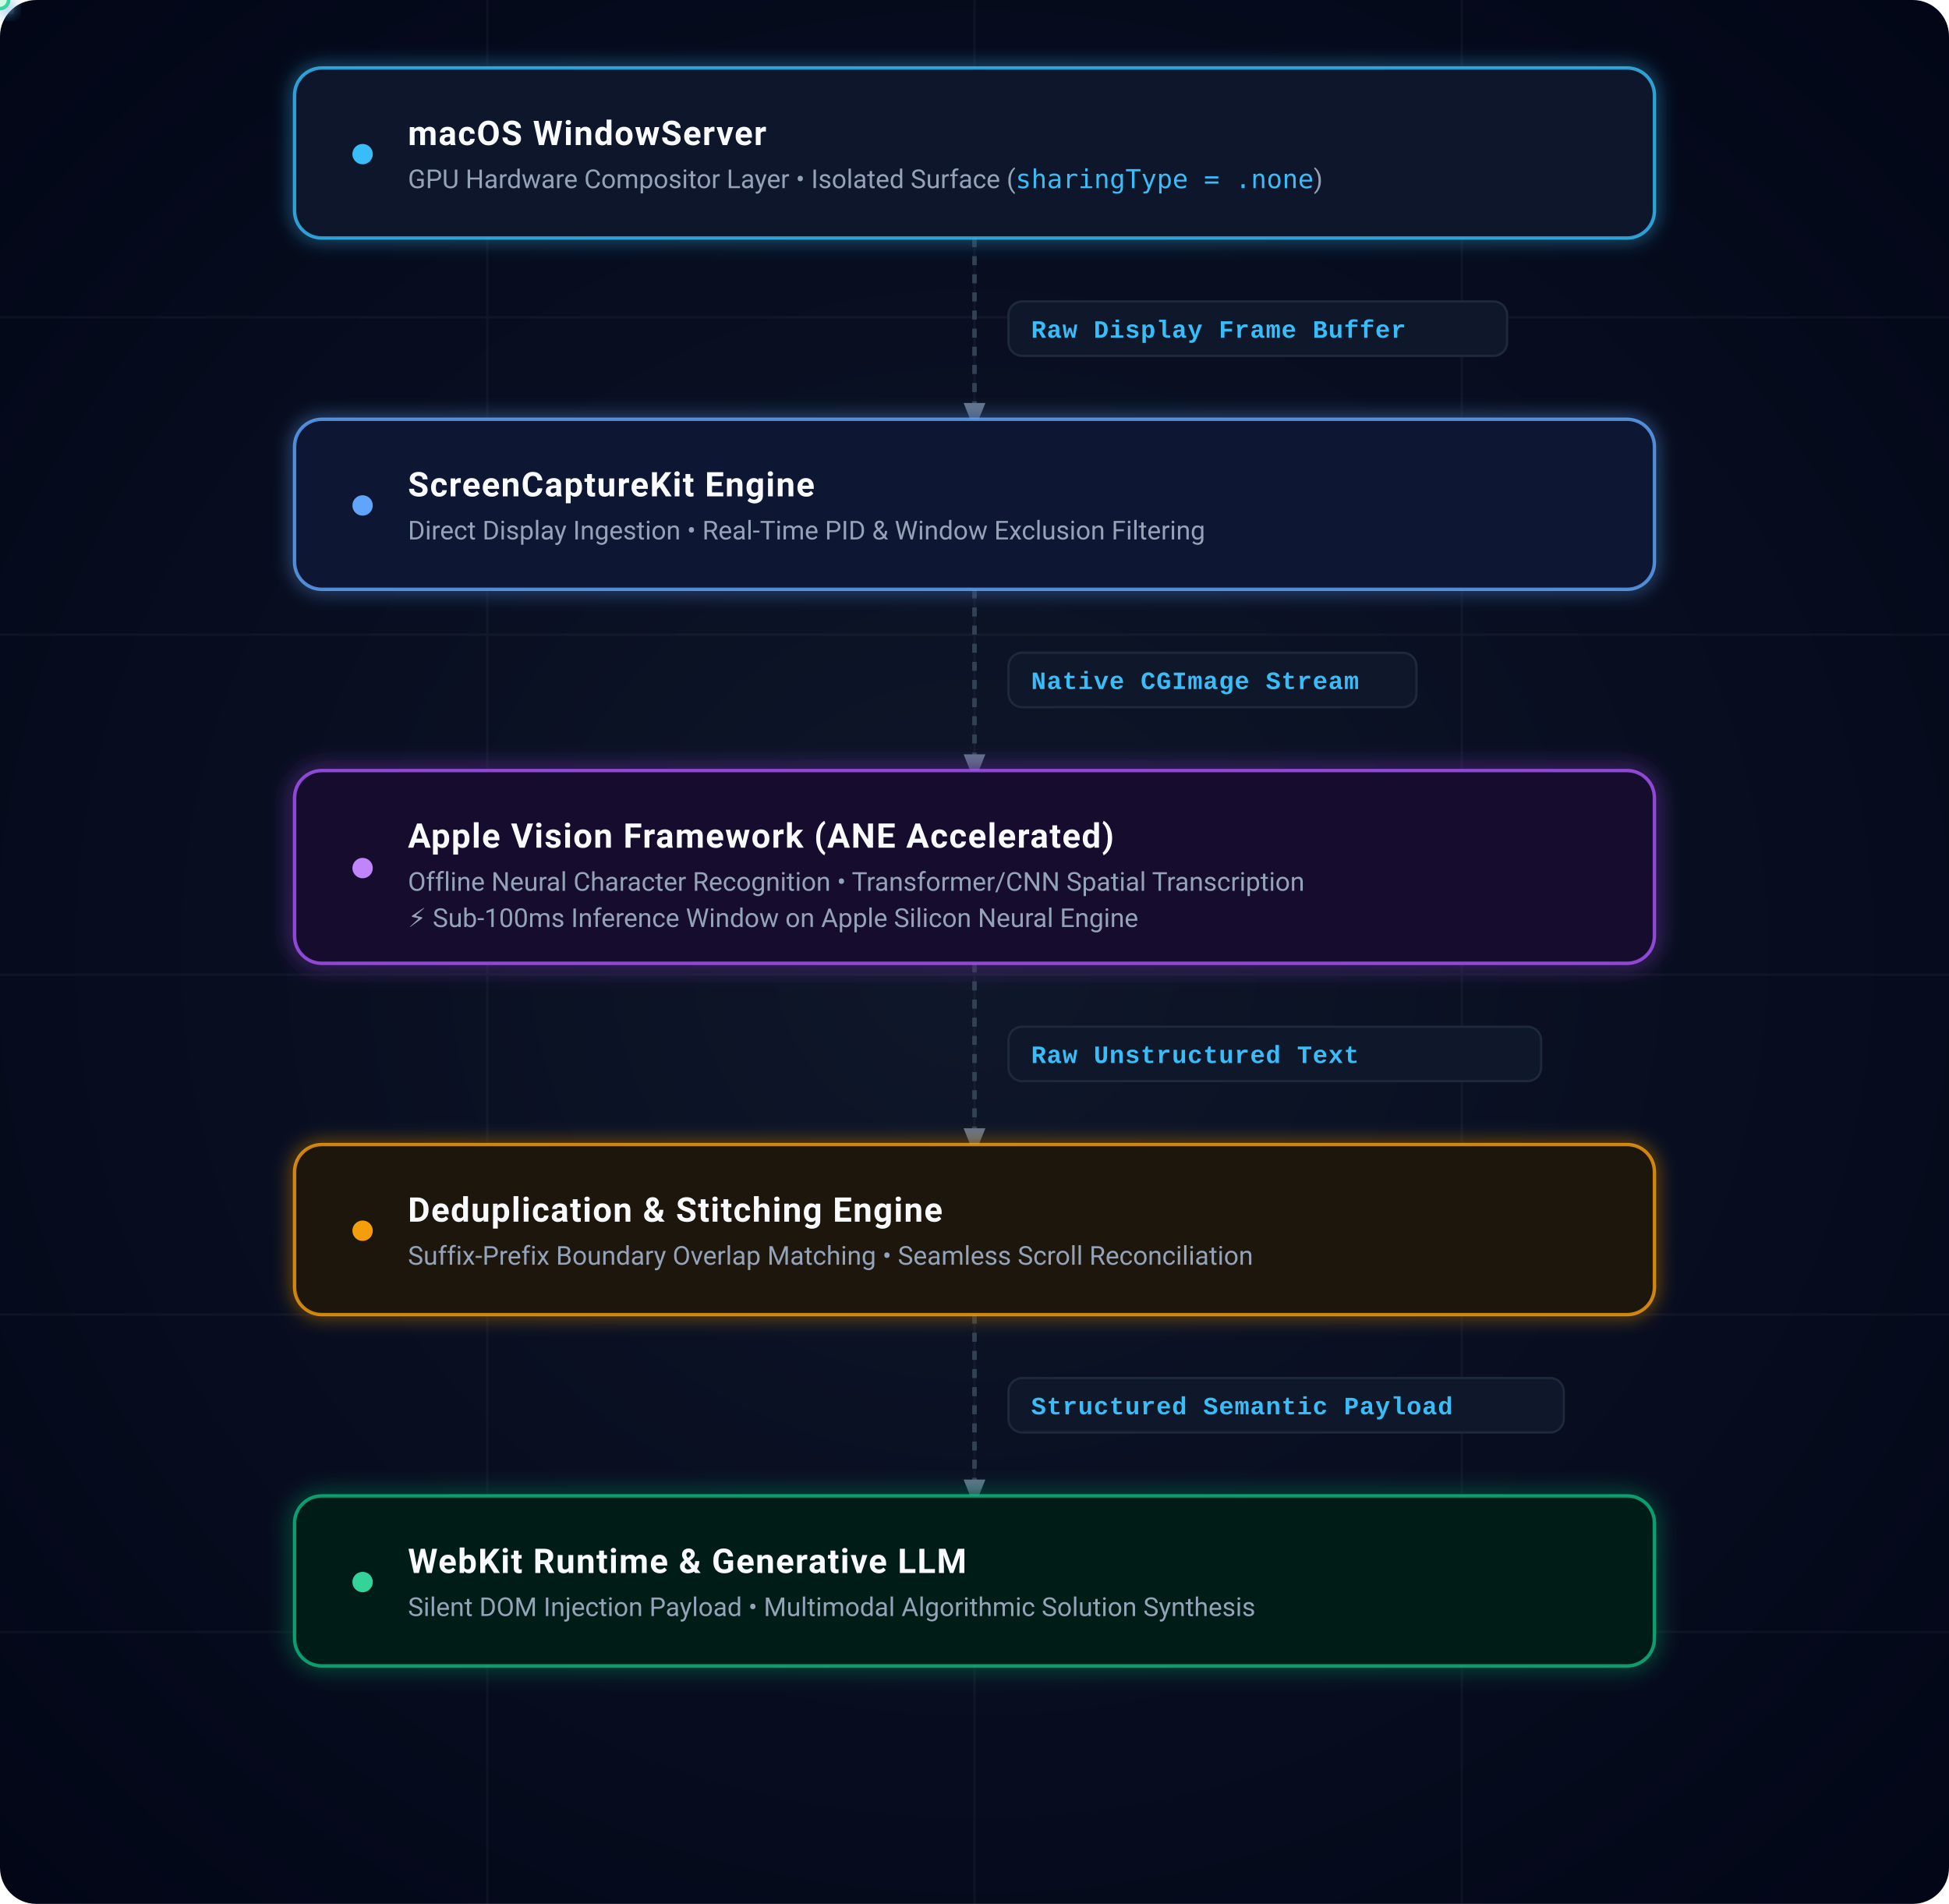
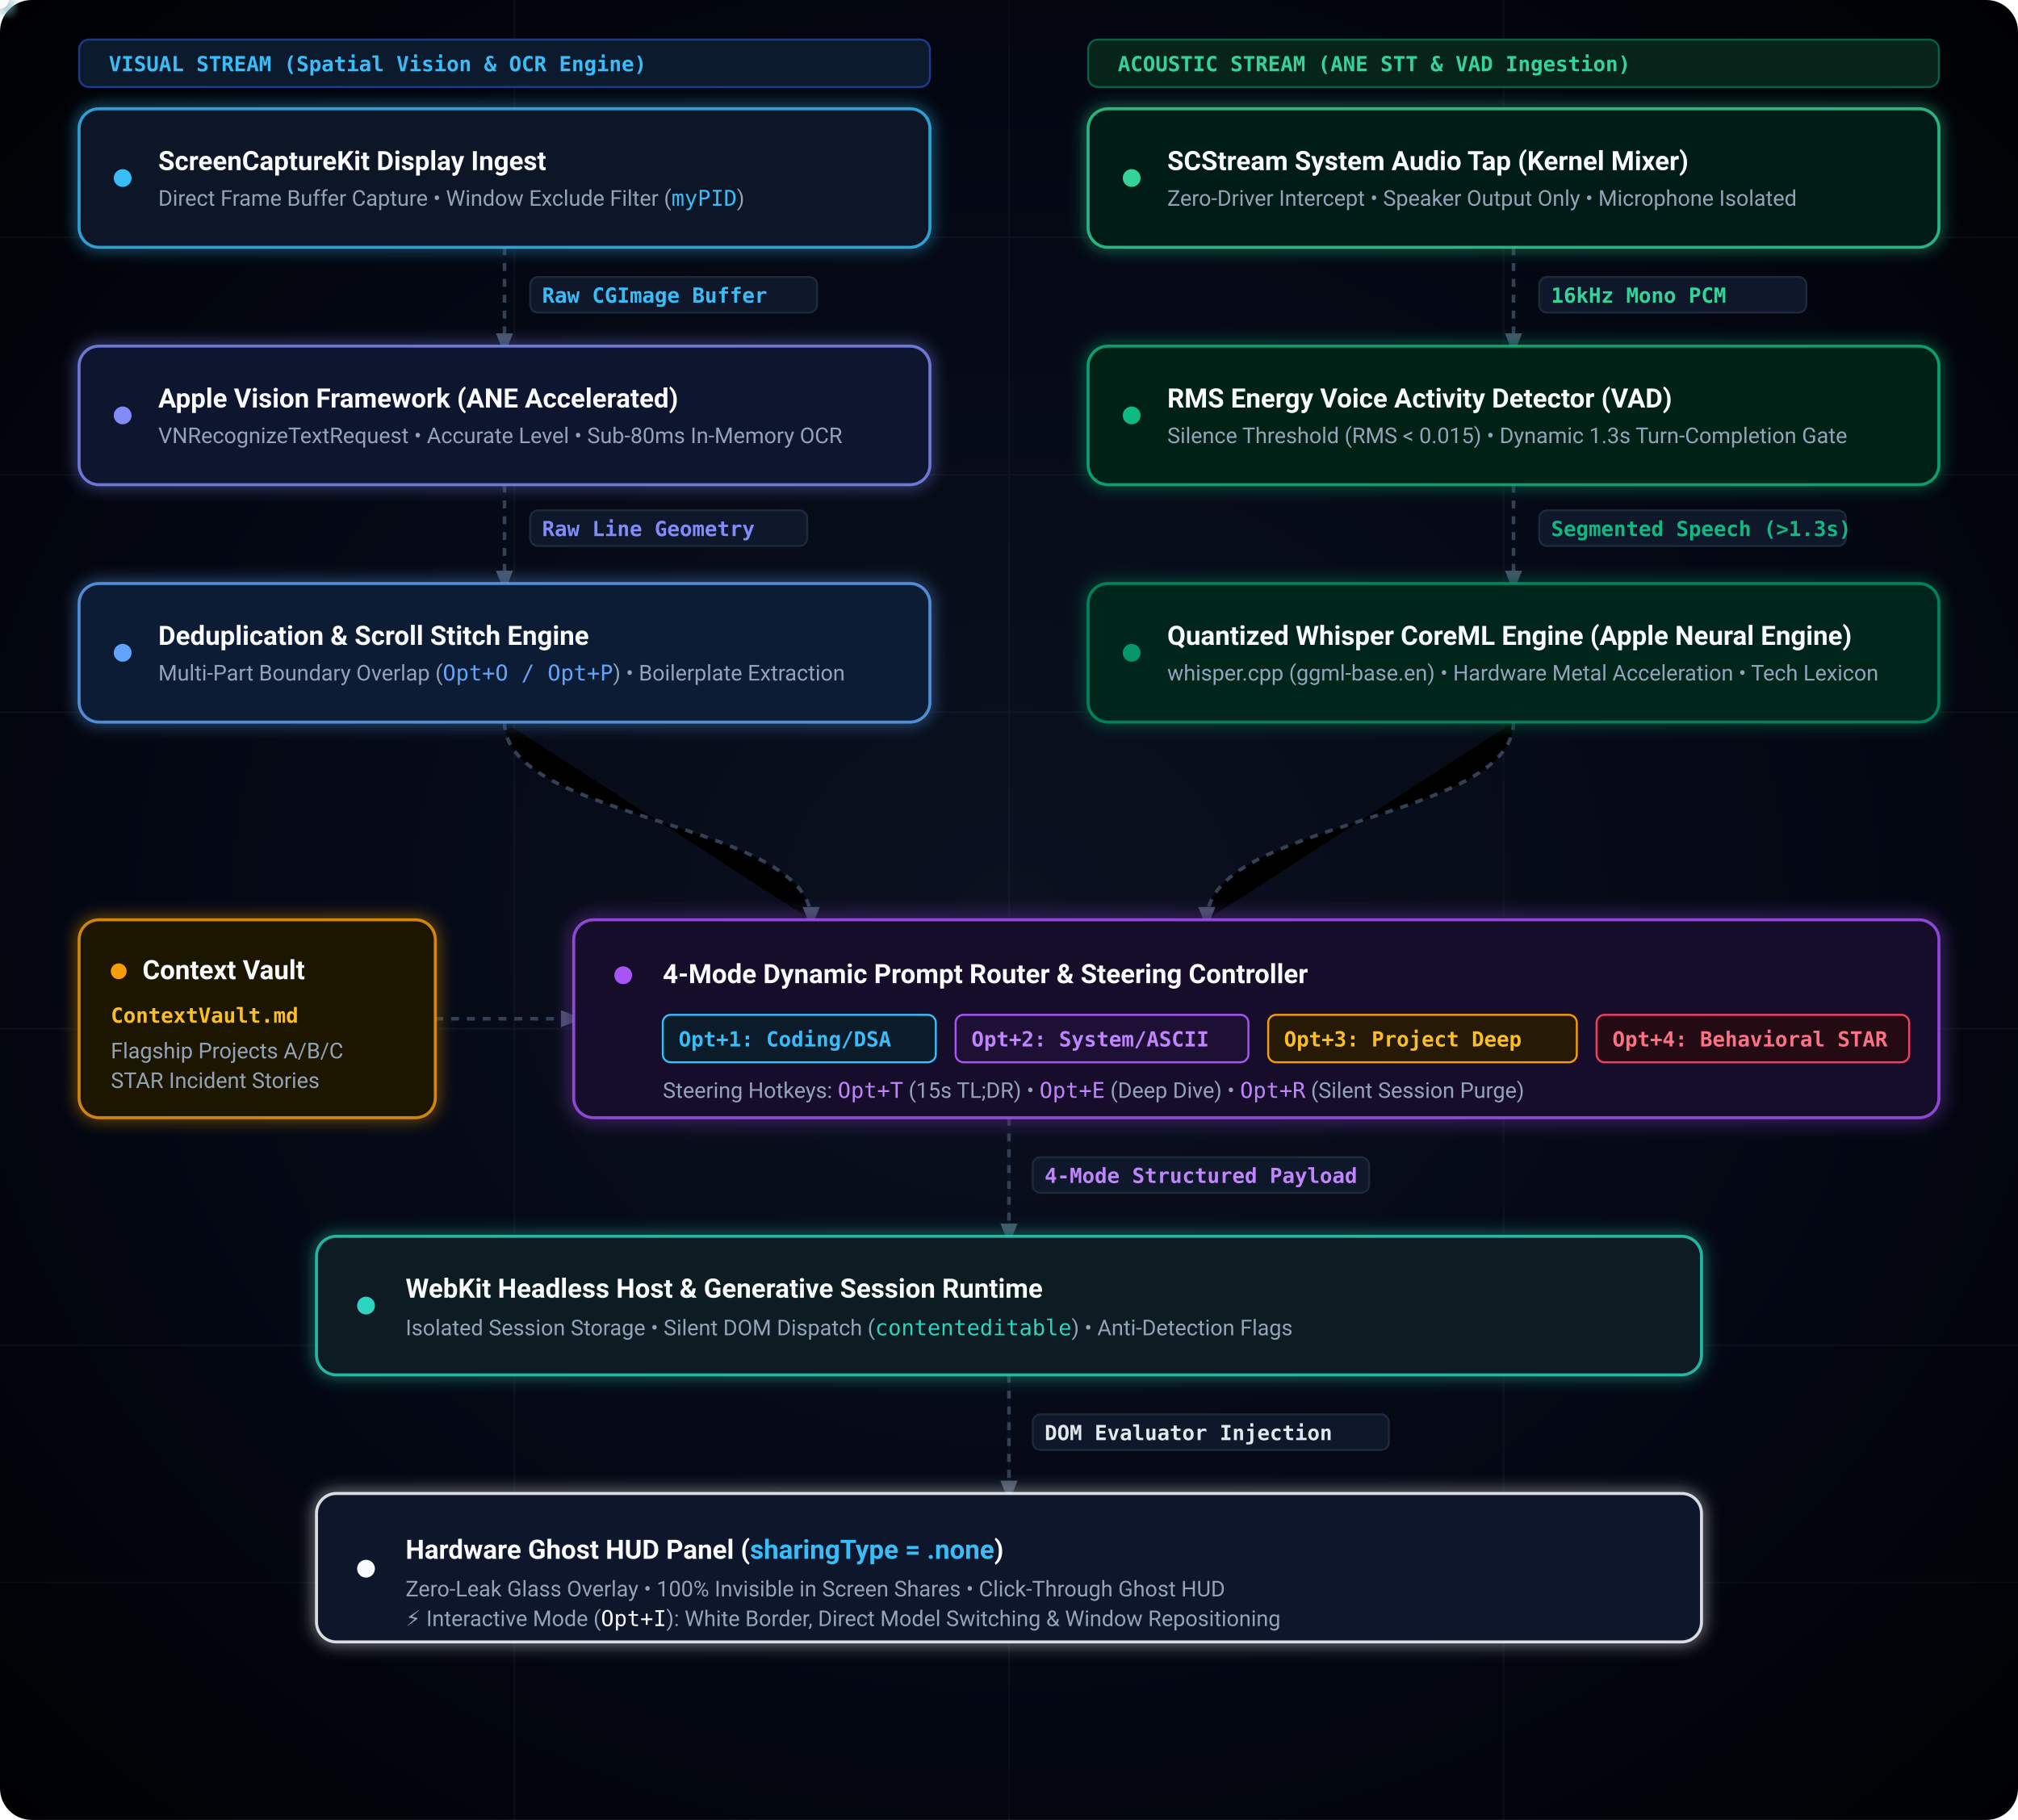
- <svg xmlns="http://www.w3.org/2000/svg" viewBox="0 0 860 840" width="100%" height="100%">
+ <svg xmlns="http://www.w3.org/2000/svg" viewBox="0 0 1020 920" width="100%" height="100%">
  <defs>
-     <radialGradient id="bg-radial" cx="50%" cy="50%" r="70%">
-       <stop offset="0%" stop-color="#0F172A" />
-       <stop offset="100%" stop-color="#020617" />
+     <radialGradient id="bg-canvas" cx="50%" cy="50%" r="75%">
+       <stop offset="0%" stop-color="#0B1120" />
+       <stop offset="60%" stop-color="#030712" />
+       <stop offset="100%" stop-color="#000000" />
    </radialGradient>
    <filter id="glow-cyan" x="-30%" y="-30%" width="160%" height="160%">
      <feGaussianBlur stdDeviation="4" result="blur" />
      <feMerge>
        <feMergeNode in="blur" />
        <feMergeNode in="SourceGraphic" />
      </feMerge>
    </filter>
-     <filter id="glow-blue" x="-30%" y="-30%" width="160%" height="160%">
-       <feGaussianBlur stdDeviation="4" result="blur" />
-       <feMerge>
-         <feMergeNode in="blur" />
-         <feMergeNode in="SourceGraphic" />
-       </feMerge>
-     </filter>
-     <filter id="glow-purple" x="-30%" y="-30%" width="160%" height="160%">
+     <filter id="glow-emerald" x="-30%" y="-30%" width="160%" height="160%">
+       <feGaussianBlur stdDeviation="4" result="blur" />
+       <feMerge>
+         <feMergeNode in="blur" />
+         <feMergeNode in="SourceGraphic" />
+       </feMerge>
+     </filter>
+     <filter id="glow-violet" x="-30%" y="-30%" width="160%" height="160%">
      <feGaussianBlur stdDeviation="5" result="blur" />
      <feMerge>
        <feMergeNode in="blur" />
        <feMergeNode in="SourceGraphic" />
      </feMerge>
    </filter>
    <filter id="glow-amber" x="-30%" y="-30%" width="160%" height="160%">
      <feGaussianBlur stdDeviation="4" result="blur" />
      <feMerge>
        <feMergeNode in="blur" />
        <feMergeNode in="SourceGraphic" />
      </feMerge>
    </filter>
-     <filter id="glow-emerald" x="-30%" y="-30%" width="160%" height="160%">
-       <feGaussianBlur stdDeviation="5" result="blur" />
-       <feMerge>
-         <feMergeNode in="blur" />
-         <feMergeNode in="SourceGraphic" />
-       </feMerge>
-     </filter>
-     <filter id="photon-glow" x="-50%" y="-50%" width="200%" height="200%">
+     <filter id="glow-white" x="-30%" y="-30%" width="160%" height="160%">
+       <feGaussianBlur stdDeviation="4" result="blur" />
+       <feMerge>
+         <feMergeNode in="blur" />
+         <feMergeNode in="SourceGraphic" />
+       </feMerge>
+     </filter>
+     <filter id="photon-glow" x="-60%" y="-60%" width="220%" height="220%">
      <feGaussianBlur stdDeviation="3.5" result="blur" />
      <feMerge>
        <feMergeNode in="blur" />
        <feMergeNode in="SourceGraphic" />
      </feMerge>
    </filter>
    <marker id="arrow" viewBox="0 0 10 10" refX="6" refY="5" markerWidth="6" markerHeight="6" orient="auto-start-reverse">
-       <path d="M 0 1 L 10 5 L 0 9 z" fill="#64748B" />
+       <path d="M 0 1 L 10 5 L 0 9 z" fill="#475569" />
    </marker>
  </defs>
  <style>
-     .node-box {
-       rx: 12px;
-       stroke-width: 1.5px;
-       transition: all 0.3s ease;
-     }
-     .label-title {
-       font-family: -apple-system, BlinkMacSystemFont, "Segoe UI", Roboto, "SF Pro Display", sans-serif;
-       font-size: 15px;
-       font-weight: 700;
-       letter-spacing: 0.5px;
-     }
-     .label-sub {
-       font-family: -apple-system, BlinkMacSystemFont, "Segoe UI", Roboto, "SF Pro Text", sans-serif;
-       font-size: 11.5px;
-       fill: #94A3B8;
-     }
-     .flow-label {
-       font-family: "SF Mono", Menlo, Monaco, "Courier New", monospace;
-       font-size: 11px;
-       font-weight: 600;
-       fill: #38BDF8;
-       letter-spacing: 0.3px;
-     }
-     .data-wire {
-       stroke: #334155;
-       stroke-width: 2px;
-       stroke-dasharray: 4, 4;
-       animation: wireDash 1.2s linear infinite;
-     }
-     @keyframes wireDash {
-       to { stroke-dashoffset: -8; }
-     }
+     .node-box { rx: 10px; stroke-width: 1.5px; }
+     .label-title { font-family: -apple-system, BlinkMacSystemFont, "Segoe UI", Roboto, sans-serif; font-size: 13.5px; font-weight: 700; }
+     .label-sub { font-family: -apple-system, BlinkMacSystemFont, "Segoe UI", Roboto, sans-serif; font-size: 11px; fill: #94A3B8; }
+     .code-tag { font-family: "SF Mono", Menlo, Monaco, monospace; font-size: 10.5px; font-weight: 600; }
+     .wire { stroke: #334155; stroke-width: 1.8px; stroke-dasharray: 4, 4; animation: dash 1.2s linear infinite; }
+     @keyframes dash { to { stroke-dashoffset: -8; } }
  </style>
-   <rect width="860" height="840" fill="url(#bg-radial)" rx="16" />
-   <g opacity="0.06" stroke="#94A3B8" stroke-width="1">
-     <line x1="0" y1="140" x2="860" y2="140" />
-     <line x1="0" y1="280" x2="860" y2="280" />
-     <line x1="0" y1="430" x2="860" y2="430" />
-     <line x1="0" y1="580" x2="860" y2="580" />
-     <line x1="0" y1="720" x2="860" y2="720" />
-     <line x1="215" y1="0" x2="215" y2="840" />
-     <line x1="430" y1="0" x2="430" y2="840" />
-     <line x1="645" y1="0" x2="645" y2="840" />
-   </g>
-   <path id="path1" d="M 430 105 L 430 185" class="data-wire" marker-end="url(#arrow)" />
-   <path id="path2" d="M 430 260 L 430 340" class="data-wire" marker-end="url(#arrow)" />
-   <path id="path3" d="M 430 425 L 430 505" class="data-wire" marker-end="url(#arrow)" />
-   <path id="path4" d="M 430 580 L 430 660" class="data-wire" marker-end="url(#arrow)" />
+   <rect width="1020" height="920" fill="url(#bg-canvas)" rx="16" />
+   <g opacity="0.05" stroke="#94A3B8" stroke-width="1">
+     <line x1="0" y1="120" x2="1020" y2="120" />
+     <line x1="0" y1="240" x2="1020" y2="240" />
+     <line x1="0" y1="360" x2="1020" y2="360" />
+     <line x1="0" y1="520" x2="1020" y2="520" />
+     <line x1="0" y1="680" x2="1020" y2="680" />
+     <line x1="0" y1="800" x2="1020" y2="800" />
+     <line x1="260" y1="0" x2="260" y2="920" />
+     <line x1="510" y1="0" x2="510" y2="920" />
+     <line x1="760" y1="0" x2="760" y2="920" />
+   </g>
  <g>
-     <rect x="445" y="133" width="220" height="24" rx="6" fill="#0F172A" stroke="#1E293B" />
-     <text x="455" y="149" class="flow-label">Raw Display Frame Buffer</text>
-     <rect x="445" y="288" width="180" height="24" rx="6" fill="#0F172A" stroke="#1E293B" />
-     <text x="455" y="304" class="flow-label" fill="#60A5FA">Native CGImage Stream</text>
-     <rect x="445" y="453" width="235" height="24" rx="6" fill="#0F172A" stroke="#1E293B" />
-     <text x="455" y="469" class="flow-label" fill="#C084FC">Raw Unstructured Text</text>
-     <rect x="445" y="608" width="245" height="24" rx="6" fill="#0F172A" stroke="#1E293B" />
-     <text x="455" y="624" class="flow-label" fill="#34D399">Structured Semantic Payload</text>
-   </g>
-   <circle r="4.5" fill="#38BDF8" filter="url(#photon-glow)">
-     <animateMotion path="M 430 105 L 430 185" dur="1.1s" repeatCount="indefinite" />
-   </circle>
-   <circle r="3" fill="#E0F2FE" filter="url(#photon-glow)">
-     <animateMotion path="M 430 105 L 430 185" dur="1.1s" begin="0.55s" repeatCount="indefinite" />
-   </circle>
-   <circle r="4.5" fill="#60A5FA" filter="url(#photon-glow)">
-     <animateMotion path="M 430 260 L 430 340" dur="1.1s" begin="0.2s" repeatCount="indefinite" />
-   </circle>
-   <circle r="3" fill="#DBEAFE" filter="url(#photon-glow)">
-     <animateMotion path="M 430 260 L 430 340" dur="1.1s" begin="0.75s" repeatCount="indefinite" />
+     <rect x="40" y="20" width="430" height="24" rx="5" fill="#0C1A2E" stroke="#1E3A8A" stroke-width="1" />
+     <text x="55" y="36" class="code-tag" fill="#38BDF8">VISUAL STREAM (Spatial Vision &amp; OCR Engine)</text>
+     <rect x="550" y="20" width="430" height="24" rx="5" fill="#062419" stroke="#065F46" stroke-width="1" />
+     <text x="565" y="36" class="code-tag" fill="#34D399">ACOUSTIC STREAM (ANE STT &amp; VAD Ingestion)</text>
+   </g>
+   <path id="pv1" d="M 255 125 L 255 175" class="wire" marker-end="url(#arrow)" />
+   <path id="pv2" d="M 255 245 L 255 295" class="wire" marker-end="url(#arrow)" />
+   <path id="pv3" d="M 255 365 C 255 415, 410 415, 410 465" class="wire" marker-end="url(#arrow)" />
+   <path id="pa1" d="M 765 125 L 765 175" class="wire" marker-end="url(#arrow)" />
+   <path id="pa2" d="M 765 245 L 765 295" class="wire" marker-end="url(#arrow)" />
+   <path id="pa3" d="M 765 365 C 765 415, 610 415, 610 465" class="wire" marker-end="url(#arrow)" />
+   <path id="pvault" d="M 220 515 L 290 515" class="wire" marker-end="url(#arrow)" />
+   <path id="pe1" d="M 510 565 L 510 625" class="wire" marker-end="url(#arrow)" />
+   <path id="pe2" d="M 510 695 L 510 755" class="wire" marker-end="url(#arrow)" />
+   <g>
+     <rect x="268" y="140" width="145" height="18" rx="4" fill="#0F172A" stroke="#1E293B" />
+     <text x="274" y="153" class="code-tag" fill="#38BDF8">Raw CGImage Buffer</text>
+     <rect x="778" y="140" width="135" height="18" rx="4" fill="#0F172A" stroke="#1E293B" />
+     <text x="784" y="153" class="code-tag" fill="#34D399">16kHz Mono PCM</text>
+     <rect x="268" y="258" width="140" height="18" rx="4" fill="#0F172A" stroke="#1E293B" />
+     <text x="274" y="271" class="code-tag" fill="#818CF8">Raw Line Geometry</text>
+     <rect x="778" y="258" width="155" height="18" rx="4" fill="#0F172A" stroke="#1E293B" />
+     <text x="784" y="271" class="code-tag" fill="#10B981">Segmented Speech (&gt;1.3s)</text>
+     <rect x="522" y="585" width="170" height="18" rx="4" fill="#0F172A" stroke="#1E293B" />
+     <text x="528" y="598" class="code-tag" fill="#C084FC">4-Mode Structured Payload</text>
+     <rect x="522" y="715" width="180" height="18" rx="4" fill="#0F172A" stroke="#1E293B" />
+     <text x="528" y="728" class="code-tag" fill="#E2E8F0">DOM Evaluator Injection</text>
+   </g>
+   <circle r="4" fill="#38BDF8" filter="url(#photon-glow)">
+     <animateMotion path="M 255 125 L 255 175" dur="1s" repeatCount="indefinite" />
+   </circle>
+   <circle r="4" fill="#818CF8" filter="url(#photon-glow)">
+     <animateMotion path="M 255 245 L 255 295" dur="1s" begin="0.3s" repeatCount="indefinite" />
+   </circle>
+   <circle r="4" fill="#60A5FA" filter="url(#photon-glow)">
+     <animateMotion path="M 255 365 C 255 415, 410 415, 410 465" dur="1.2s" begin="0.6s" repeatCount="indefinite" />
+   </circle>
+   <circle r="4" fill="#34D399" filter="url(#photon-glow)">
+     <animateMotion path="M 765 125 L 765 175" dur="1s" repeatCount="indefinite" />
+   </circle>
+   <circle r="4" fill="#10B981" filter="url(#photon-glow)">
+     <animateMotion path="M 765 245 L 765 295" dur="1s" begin="0.3s" repeatCount="indefinite" />
+   </circle>
+   <circle r="4" fill="#059669" filter="url(#photon-glow)">
+     <animateMotion path="M 765 365 C 765 415, 610 415, 610 465" dur="1.2s" begin="0.6s" repeatCount="indefinite" />
+   </circle>
+   <circle r="3.5" fill="#F59E0B" filter="url(#photon-glow)">
+     <animateMotion path="M 220 515 L 290 515" dur="1.4s" repeatCount="indefinite" />
  </circle>
  <circle r="4.5" fill="#C084FC" filter="url(#photon-glow)">
-     <animateMotion path="M 430 425 L 430 505" dur="1.1s" begin="0.4s" repeatCount="indefinite" />
-   </circle>
-   <circle r="3" fill="#F3E8FF" filter="url(#photon-glow)">
-     <animateMotion path="M 430 425 L 430 505" dur="1.1s" begin="0.95s" repeatCount="indefinite" />
-   </circle>
-   <circle r="4.5" fill="#34D399" filter="url(#photon-glow)">
-     <animateMotion path="M 430 580 L 430 660" dur="1.1s" begin="0.1s" repeatCount="indefinite" />
-   </circle>
-   <circle r="3" fill="#D1FAE5" filter="url(#photon-glow)">
-     <animateMotion path="M 430 580 L 430 660" dur="1.1s" begin="0.65s" repeatCount="indefinite" />
-   </circle>
-   <g transform="translate(130, 30)">
-     <rect width="600" height="75" fill="#0B1329" stroke="#38BDF8" stroke-opacity="0.8" class="node-box" filter="url(#glow-cyan)">
+     <animateMotion path="M 510 565 L 510 625" dur="1.1s" begin="0.2s" repeatCount="indefinite" />
+   </circle>
+   <circle r="4.5" fill="#F8FAFC" filter="url(#photon-glow)">
+     <animateMotion path="M 510 695 L 510 755" dur="1.1s" begin="0.7s" repeatCount="indefinite" />
+   </circle>
+   <g transform="translate(40, 55)">
+     <rect width="430" height="70" fill="#091426" stroke="#38BDF8" stroke-opacity="0.8" class="node-box" filter="url(#glow-cyan)">
      <animate attributeName="stroke-opacity" values="0.4;0.95;0.4" dur="2.4s" repeatCount="indefinite" />
      <animate attributeName="stroke-width" values="1.2;2;1.2" dur="2.4s" repeatCount="indefinite" />
    </rect>
-     <circle cx="30" cy="38" r="4.5" fill="#38BDF8">
+     <circle cx="22" cy="35" r="4.5" fill="#38BDF8">
      <animate attributeName="opacity" values="1;0.3;1" dur="1.6s" repeatCount="indefinite" />
    </circle>
-     <text x="50" y="34" fill="#F8FAFC" class="label-title">macOS WindowServer</text>
-     <text x="50" y="53" class="label-sub">GPU Hardware Compositor Layer • Isolated Surface (<tspan fill="#38BDF8" font-family="monospace">sharingType = .none</tspan>)</text>
-   </g>
-   <g transform="translate(130, 185)">
-     <rect width="600" height="75" fill="#0B1533" stroke="#60A5FA" stroke-opacity="0.8" class="node-box" filter="url(#glow-blue)">
-       <animate attributeName="stroke-opacity" values="0.4;0.95;0.4" dur="2.7s" begin="0.5s" repeatCount="indefinite" />
-       <animate attributeName="stroke-width" values="1.2;2;1.2" dur="2.7s" begin="0.5s" repeatCount="indefinite" />
-     </rect>
-     <circle cx="30" cy="38" r="4.5" fill="#60A5FA">
+     <text x="40" y="31" fill="#F8FAFC" class="label-title">ScreenCaptureKit Display Ingest</text>
+     <text x="40" y="49" class="label-sub">Direct Frame Buffer Capture • Window Exclude Filter (<tspan fill="#38BDF8" font-family="monospace">myPID</tspan>)</text>
+   </g>
+   <g transform="translate(550, 55)">
+     <rect width="430" height="70" fill="#061D15" stroke="#34D399" stroke-opacity="0.8" class="node-box" filter="url(#glow-emerald)">
+       <animate attributeName="stroke-opacity" values="0.4;0.95;0.4" dur="2.6s" repeatCount="indefinite" />
+       <animate attributeName="stroke-width" values="1.2;2;1.2" dur="2.6s" repeatCount="indefinite" />
+     </rect>
+     <circle cx="22" cy="35" r="4.5" fill="#34D399">
      <animate attributeName="opacity" values="1;0.3;1" dur="1.8s" repeatCount="indefinite" />
    </circle>
-     <text x="50" y="34" fill="#F8FAFC" class="label-title">ScreenCaptureKit Engine</text>
-     <text x="50" y="53" class="label-sub">Direct Display Ingestion • Real-Time PID &amp; Window Exclusion Filtering</text>
-   </g>
-   <g transform="translate(130, 340)">
-     <rect width="600" height="85" fill="#140E2E" stroke="#A855F7" stroke-opacity="0.8" class="node-box" filter="url(#glow-purple)">
-       <animate attributeName="stroke-opacity" values="0.4;1;0.4" dur="2.2s" begin="0.8s" repeatCount="indefinite" />
-       <animate attributeName="stroke-width" values="1.2;2.2;1.2" dur="2.2s" begin="0.8s" repeatCount="indefinite" />
-     </rect>
-     <circle cx="30" cy="43" r="4.5" fill="#C084FC">
+     <text x="40" y="31" fill="#F8FAFC" class="label-title">SCStream System Audio Tap (Kernel Mixer)</text>
+     <text x="40" y="49" class="label-sub">Zero-Driver Intercept • Speaker Output Only • Microphone Isolated</text>
+   </g>
+   <g transform="translate(40, 175)">
+     <rect width="430" height="70" fill="#0F122E" stroke="#818CF8" stroke-opacity="0.8" class="node-box" filter="url(#glow-cyan)">
+       <animate attributeName="stroke-opacity" values="0.4;0.95;0.4" dur="2.2s" begin="0.4s" repeatCount="indefinite" />
+     </rect>
+     <circle cx="22" cy="35" r="4.5" fill="#818CF8">
+       <animate attributeName="opacity" values="1;0.2;1" dur="1.3s" repeatCount="indefinite" />
+     </circle>
+     <text x="40" y="31" fill="#F8FAFC" class="label-title">Apple Vision Framework (ANE Accelerated)</text>
+     <text x="40" y="49" class="label-sub">VNRecognizeTextRequest • Accurate Level • Sub-80ms In-Memory OCR</text>
+   </g>
+   <g transform="translate(550, 175)">
+     <rect width="430" height="70" fill="#062118" stroke="#10B981" stroke-opacity="0.8" class="node-box" filter="url(#glow-emerald)">
+       <animate attributeName="stroke-opacity" values="0.4;0.95;0.4" dur="2.3s" begin="0.5s" repeatCount="indefinite" />
+     </rect>
+     <circle cx="22" cy="35" r="4.5" fill="#10B981">
+       <animate attributeName="opacity" values="1;0.2;1" dur="1.5s" repeatCount="indefinite" />
+     </circle>
+     <text x="40" y="31" fill="#F8FAFC" class="label-title">RMS Energy Voice Activity Detector (VAD)</text>
+     <text x="40" y="49" class="label-sub">Silence Threshold (RMS &lt; 0.015) • Dynamic 1.3s Turn-Completion Gate</text>
+   </g>
+   <g transform="translate(40, 295)">
+     <rect width="430" height="70" fill="#0B1B36" stroke="#60A5FA" stroke-opacity="0.8" class="node-box" filter="url(#glow-cyan)">
+       <animate attributeName="stroke-opacity" values="0.4;0.95;0.4" dur="2.7s" begin="0.7s" repeatCount="indefinite" />
+     </rect>
+     <circle cx="22" cy="35" r="4.5" fill="#60A5FA">
+       <animate attributeName="opacity" values="1;0.3;1" dur="1.7s" repeatCount="indefinite" />
+     </circle>
+     <text x="40" y="31" fill="#F8FAFC" class="label-title">Deduplication &amp; Scroll Stitch Engine</text>
+     <text x="40" y="49" class="label-sub">Multi-Part Boundary Overlap (<tspan fill="#60A5FA" font-family="monospace">Opt+O / Opt+P</tspan>) • Boilerplate Extraction</text>
+   </g>
+   <g transform="translate(550, 295)">
+     <rect width="430" height="70" fill="#04271E" stroke="#059669" stroke-opacity="0.8" class="node-box" filter="url(#glow-emerald)">
+       <animate attributeName="stroke-opacity" values="0.4;0.95;0.4" dur="2.1s" begin="0.6s" repeatCount="indefinite" />
+     </rect>
+     <circle cx="22" cy="35" r="4.5" fill="#059669">
+       <animate attributeName="opacity" values="1;0.3;1" dur="1.4s" repeatCount="indefinite" />
+     </circle>
+     <text x="40" y="31" fill="#F8FAFC" class="label-title">Quantized Whisper CoreML Engine (Apple Neural Engine)</text>
+     <text x="40" y="49" class="label-sub">whisper.cpp (ggml-base.en) • Hardware Metal Acceleration • Tech Lexicon</text>
+   </g>
+   <g transform="translate(40, 465)">
+     <rect width="180" height="100" fill="#1C1305" stroke="#F59E0B" stroke-opacity="0.8" class="node-box" filter="url(#glow-amber)">
+       <animate attributeName="stroke-opacity" values="0.4;1;0.4" dur="2.8s" repeatCount="indefinite" />
+     </rect>
+     <circle cx="20" cy="26" r="4" fill="#F59E0B">
+       <animate attributeName="opacity" values="1;0.3;1" dur="1.6s" repeatCount="indefinite" />
+     </circle>
+     <text x="32" y="30" fill="#F8FAFC" class="label-title" font-size="12px">Context Vault</text>
+     <text x="16" y="52" class="code-tag" fill="#FBBF24">ContextVault.md</text>
+     <text x="16" y="70" class="label-sub" font-size="10px">Flagship Projects A/B/C</text>
+     <text x="16" y="85" class="label-sub" font-size="10px">STAR Incident Stories</text>
+   </g>
+   <g transform="translate(290, 465)">
+     <rect width="690" height="100" fill="#170D2C" stroke="#A855F7" stroke-opacity="0.8" class="node-box" filter="url(#glow-violet)">
+       <animate attributeName="stroke-opacity" values="0.5;1;0.5" dur="2.3s" repeatCount="indefinite" />
+       <animate attributeName="stroke-width" values="1.2;2.2;1.2" dur="2.3s" repeatCount="indefinite" />
+     </rect>
+     <circle cx="25" cy="28" r="4.5" fill="#A855F7">
      <animate attributeName="opacity" values="1;0.2;1" dur="1.2s" repeatCount="indefinite" />
    </circle>
-     <text x="50" y="34" fill="#F8FAFC" class="label-title">Apple Vision Framework (ANE Accelerated)</text>
-     <text x="50" y="53" class="label-sub">Offline Neural Character Recognition • Transformer/CNN Spatial Transcription</text>
-     <text x="50" y="69" class="label-sub" fill="#C084FC">⚡ Sub-100ms Inference Window on Apple Silicon Neural Engine</text>
-   </g>
-   <g transform="translate(130, 505)">
-     <rect width="600" height="75" fill="#1C140A" stroke="#F59E0B" stroke-opacity="0.8" class="node-box" filter="url(#glow-amber)">
+     <text x="45" y="32" fill="#F8FAFC" class="label-title">4-Mode Dynamic Prompt Router &amp; Steering Controller</text>
+     <g transform="translate(45, 48)">
+       <rect x="0" y="0" width="138" height="24" rx="4" fill="#0C1B2A" stroke="#38BDF8" />
+       <text x="8" y="16" class="code-tag" fill="#38BDF8">Opt+1: Coding/DSA</text>
+       <rect x="148" y="0" width="148" height="24" rx="4" fill="#1E1035" stroke="#A855F7" />
+       <text x="156" y="16" class="code-tag" fill="#C084FC">Opt+2: System/ASCII</text>
+       <rect x="306" y="0" width="156" height="24" rx="4" fill="#261A07" stroke="#F59E0B" />
+       <text x="314" y="16" class="code-tag" fill="#FBBF24">Opt+3: Project Deep</text>
+       <rect x="472" y="0" width="158" height="24" rx="4" fill="#240B13" stroke="#F43F5E" />
+       <text x="480" y="16" class="code-tag" fill="#FB7185">Opt+4: Behavioral STAR</text>
+     </g>
+     <text x="45" y="90" class="label-sub">Steering Hotkeys: <tspan fill="#C084FC" font-family="monospace">Opt+T</tspan> (15s TL;DR) • <tspan fill="#C084FC" font-family="monospace">Opt+E</tspan> (Deep Dive) • <tspan fill="#C084FC" font-family="monospace">Opt+R</tspan> (Silent Session Purge)</text>
+   </g>
+   <g transform="translate(160, 625)">
+     <rect width="700" height="70" fill="#081A22" stroke="#2DD4BF" stroke-opacity="0.8" class="node-box" filter="url(#glow-cyan)">
      <animate attributeName="stroke-opacity" values="0.4;0.95;0.4" dur="2.5s" begin="0.3s" repeatCount="indefinite" />
-       <animate attributeName="stroke-width" values="1.2;2;1.2" dur="2.5s" begin="0.3s" repeatCount="indefinite" />
-     </rect>
-     <circle cx="30" cy="38" r="4.5" fill="#F59E0B">
-       <animate attributeName="opacity" values="1;0.3;1" dur="1.4s" repeatCount="indefinite" />
-     </circle>
-     <text x="50" y="34" fill="#F8FAFC" class="label-title">Deduplication &amp; Stitching Engine</text>
-     <text x="50" y="53" class="label-sub">Suffix-Prefix Boundary Overlap Matching • Seamless Scroll Reconciliation</text>
-   </g>
-   <g transform="translate(130, 660)">
-     <rect width="600" height="75" fill="#061A16" stroke="#10B981" stroke-opacity="0.8" class="node-box" filter="url(#glow-emerald)">
-       <animate attributeName="stroke-opacity" values="0.4;1;0.4" dur="2.1s" begin="0.6s" repeatCount="indefinite" />
-       <animate attributeName="stroke-width" values="1.2;2.2;1.2" dur="2.1s" begin="0.6s" repeatCount="indefinite" />
-     </rect>
-     <circle cx="30" cy="38" r="4.5" fill="#34D399">
+     </rect>
+     <circle cx="25" cy="35" r="4.5" fill="#2DD4BF">
      <animate attributeName="opacity" values="1;0.25;1" dur="1.5s" repeatCount="indefinite" />
    </circle>
-     <text x="50" y="34" fill="#F8FAFC" class="label-title">WebKit Runtime &amp; Generative LLM</text>
-     <text x="50" y="53" class="label-sub">Silent DOM Injection Payload • Multimodal Algorithmic Solution Synthesis</text>
+     <text x="45" y="31" fill="#F8FAFC" class="label-title">WebKit Headless Host &amp; Generative Session Runtime</text>
+     <text x="45" y="50" class="label-sub">Isolated Session Storage • Silent DOM Dispatch (<tspan fill="#2DD4BF" font-family="monospace">contenteditable</tspan>) • Anti-Detection Flags</text>
+   </g>
+   <g transform="translate(160, 755)">
+     <rect width="700" height="75" fill="#0F172A" stroke="#F8FAFC" stroke-opacity="0.85" class="node-box" filter="url(#glow-white)">
+       <animate attributeName="stroke-opacity" values="0.4;1;0.4" dur="2.9s" begin="0.1s" repeatCount="indefinite" />
+       <animate attributeName="stroke-width" values="1.2;2.4;1.2" dur="2.9s" begin="0.1s" repeatCount="indefinite" />
+     </rect>
+     <circle cx="25" cy="38" r="4.5" fill="#F8FAFC">
+       <animate attributeName="opacity" values="1;0.2;1" dur="1.1s" repeatCount="indefinite" />
+     </circle>
+     <text x="45" y="33" fill="#F8FAFC" class="label-title">Hardware Ghost HUD Panel (<tspan fill="#38BDF8">sharingType = .none</tspan>)</text>
+     <text x="45" y="52" class="label-sub">Zero-Leak Glass Overlay • 100% Invisible in Screen Shares • Click-Through Ghost HUD</text>
+     <text x="45" y="67" class="label-sub" fill="#FBBF24">⚡ Interactive Mode (<tspan fill="#F8FAFC" font-family="monospace">Opt+I</tspan>): White Border, Direct Model Switching &amp; Window Repositioning</text>
  </g>
</svg>
